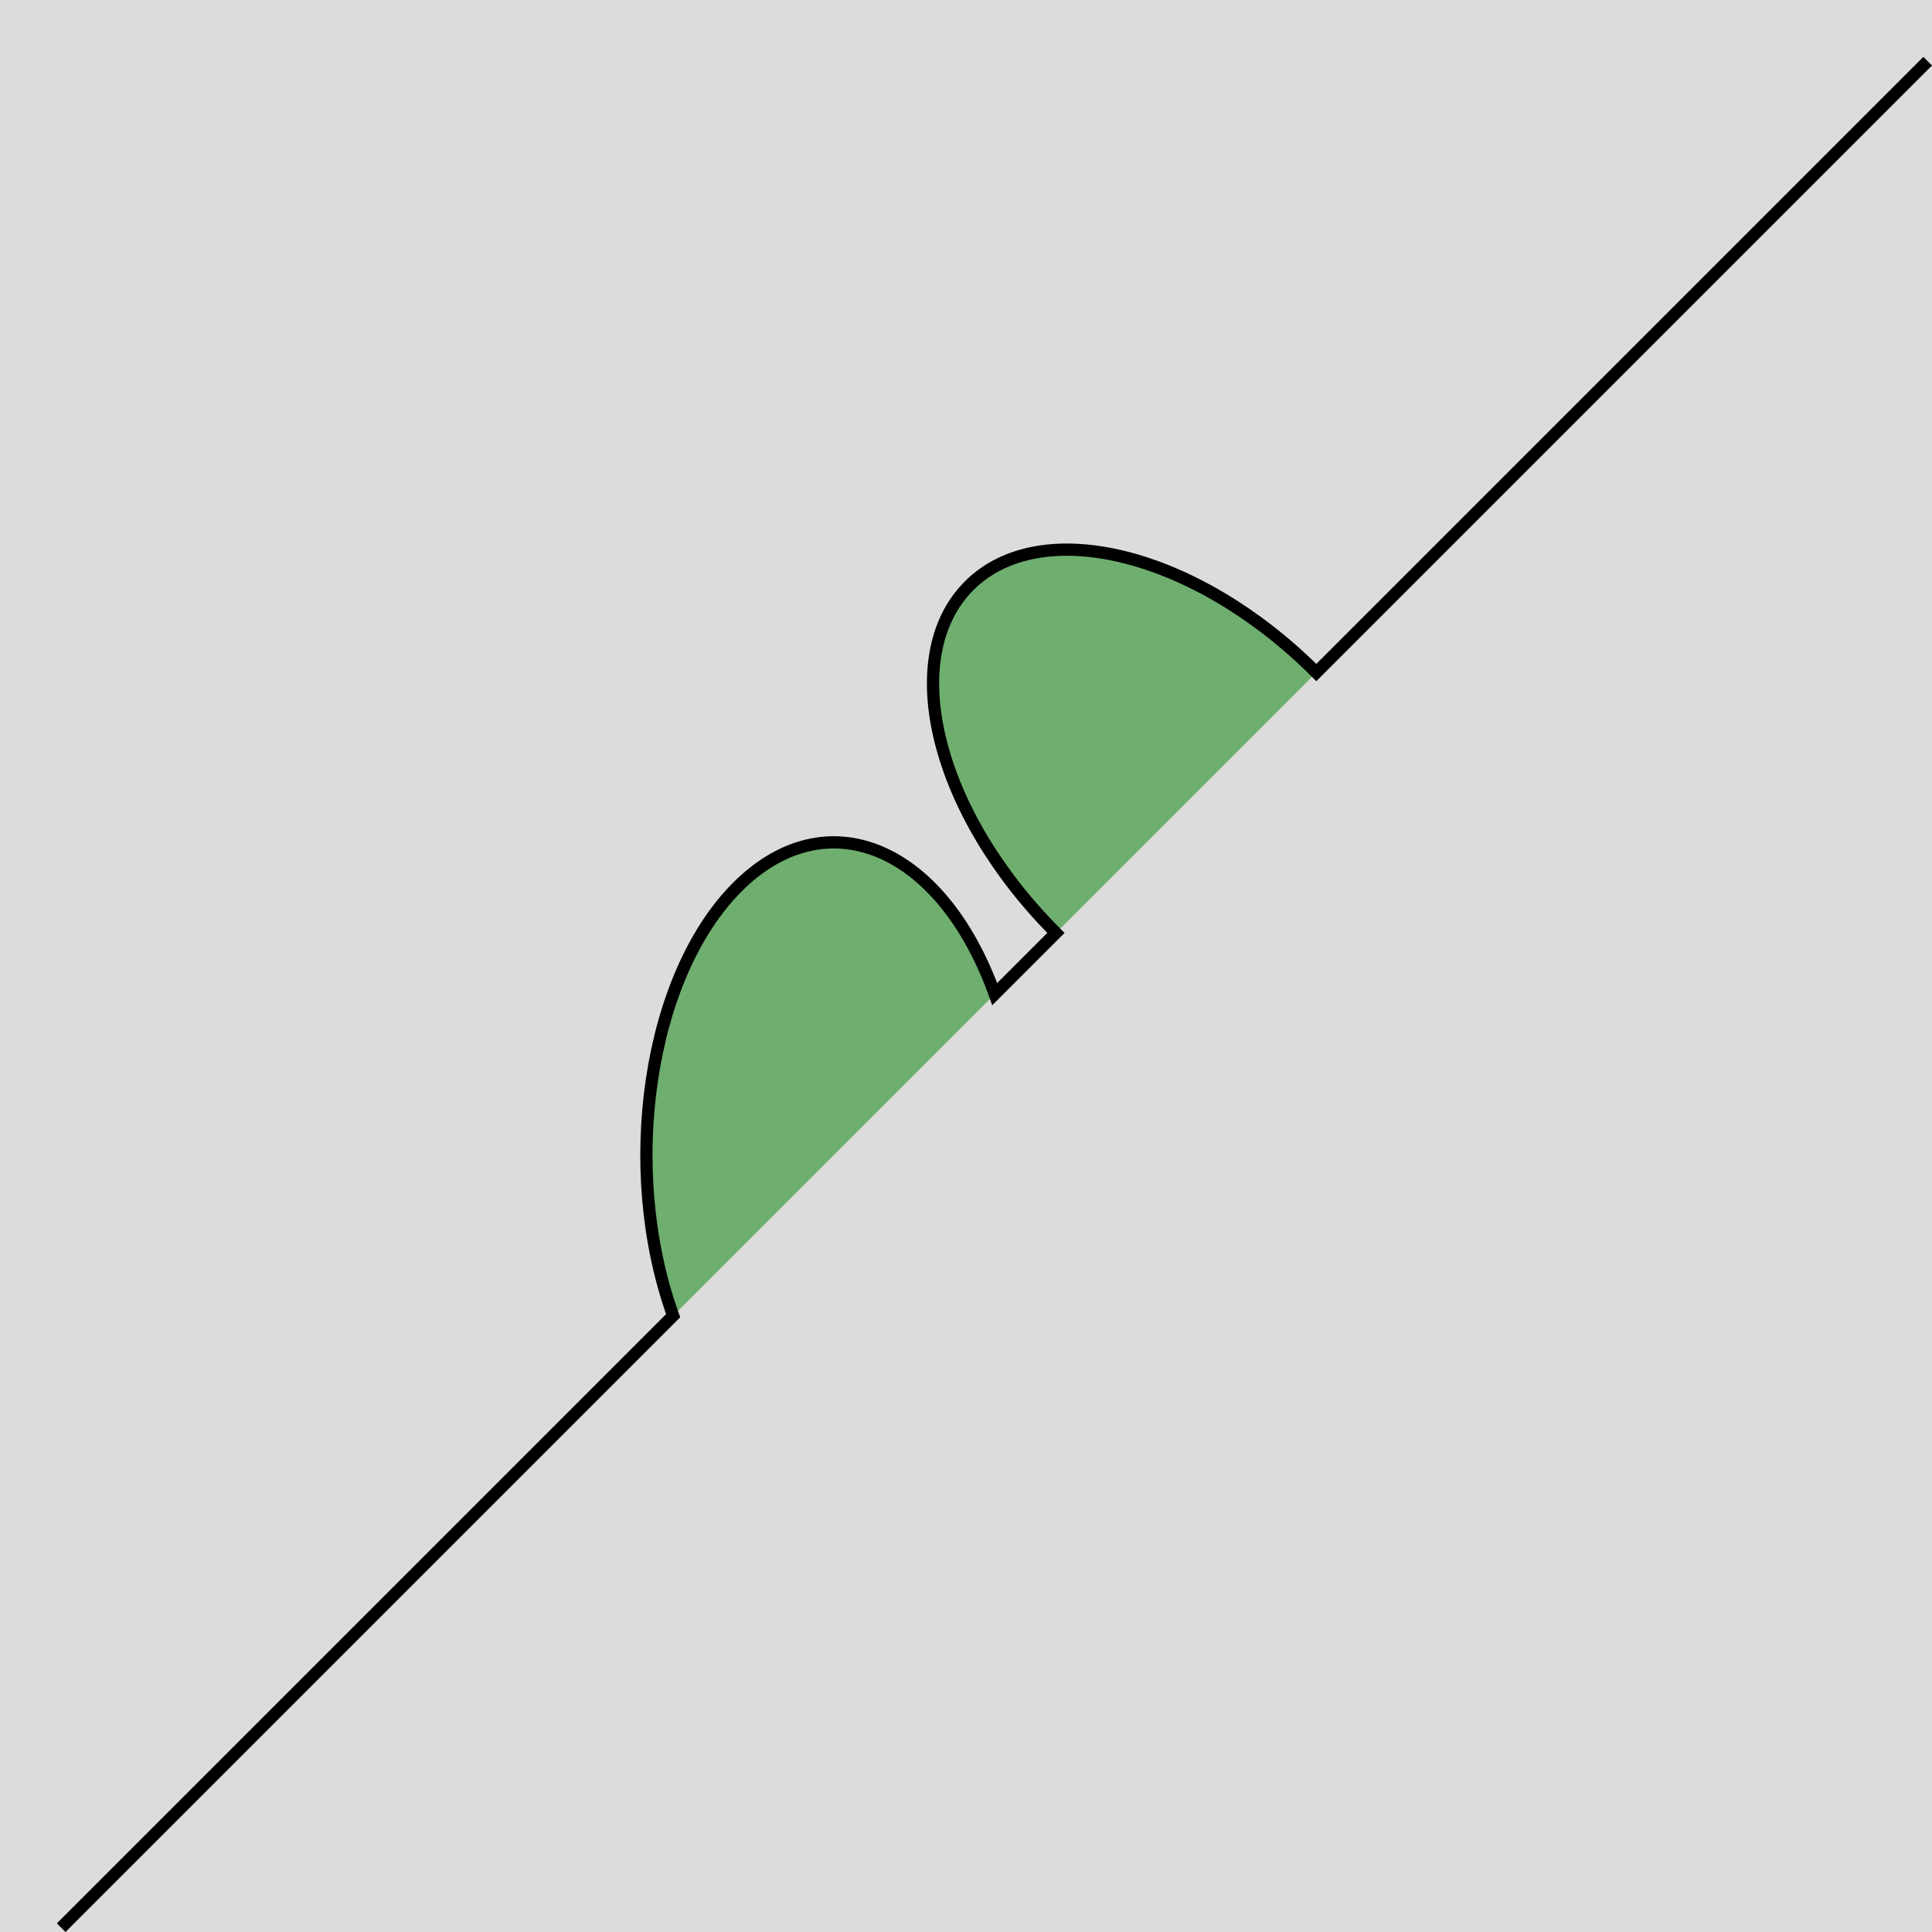
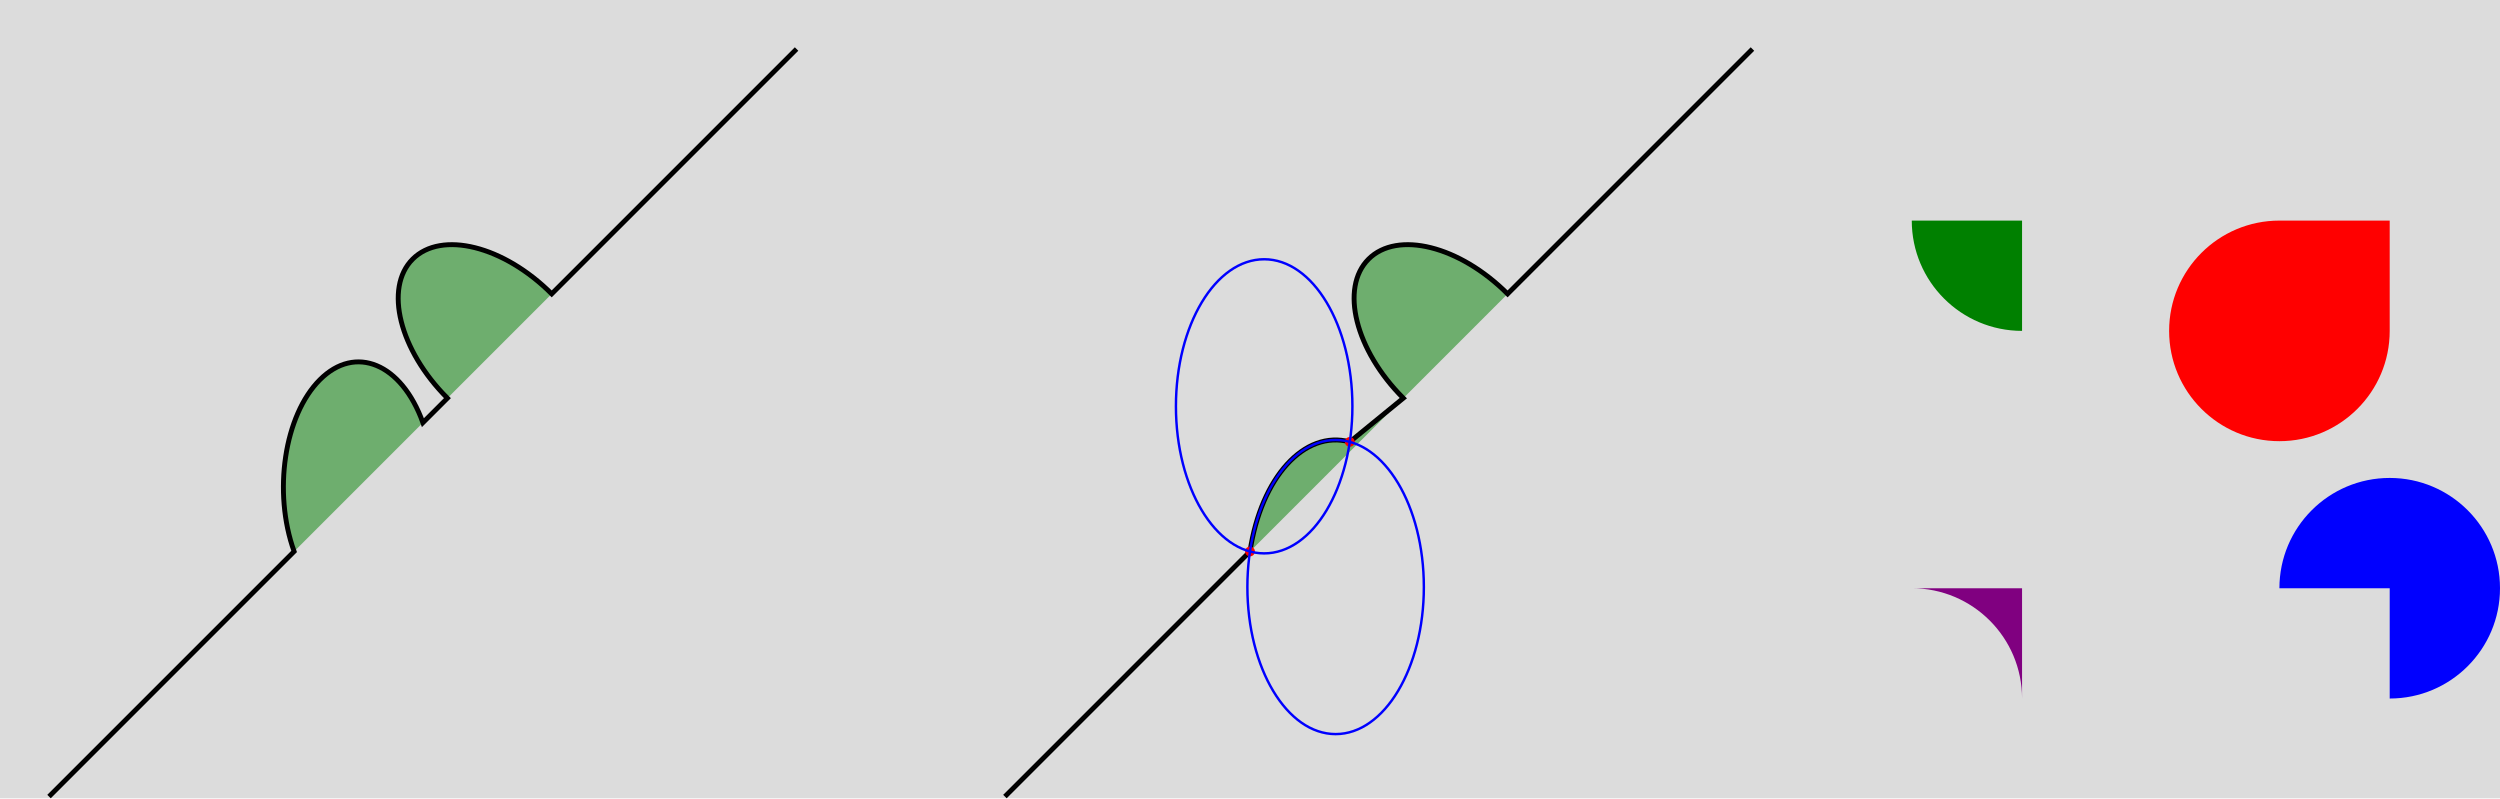
<svg xmlns="http://www.w3.org/2000/svg">
  <rect width="100%" height="100%" fill="#dcdcdc" />
-   <svg width="320" height="320">
+   <svg x="10" y="10" width="320" height="320">
    <path d="M 10 315            L 110 215            A 30 50 0 0 1 162.55 162.45            L 172.55 152.45            A 30 50 -45 0 1 215.1 109.9            L 315 10" stroke="black" fill="green" stroke-width="2" fill-opacity="0.5" />
  </svg>
+   <svg x="400" y="10" width="320" height="320">
+     <path d="M 10 315            L 110 215            A 36 60 0 0 1 150.71 170.29            L 172.55 152.45            A 30 50 -45 0 1 215.1 109.9            L 315 10" stroke="black" fill="green" stroke-width="2" fill-opacity="0.5" />
+     <circle cx="150.71" cy="170.29" r="2" fill="red" />
+     <circle cx="110" cy="215" r="2" fill="red" />
+     <ellipse cx="144.931" cy="229.512" rx="36" ry="60" fill="transparent" stroke="blue" />
+     <ellipse cx="115.779" cy="155.778" rx="36" ry="60" fill="transparent" stroke="blue" />
+   </svg>
+   <svg x="700" y="10" width="325" height="325">
+     <path d="M 80 80            A 45 45, 0, 0, 0, 125 125            L 125 80 Z" fill="green" />
+     <path d="M 230 80            A 45 45, 0, 1, 0, 275 125            L 275 80 Z" fill="red" />
+     <path d="M 80 230            A 45 45, 0, 0, 1, 125 275            L 125 230 Z" fill="purple" />
+     <path d="M 230 230            A 45 45, 0, 1, 1, 275 275            L 275 230 Z" fill="blue" />
+   </svg>
</svg>
